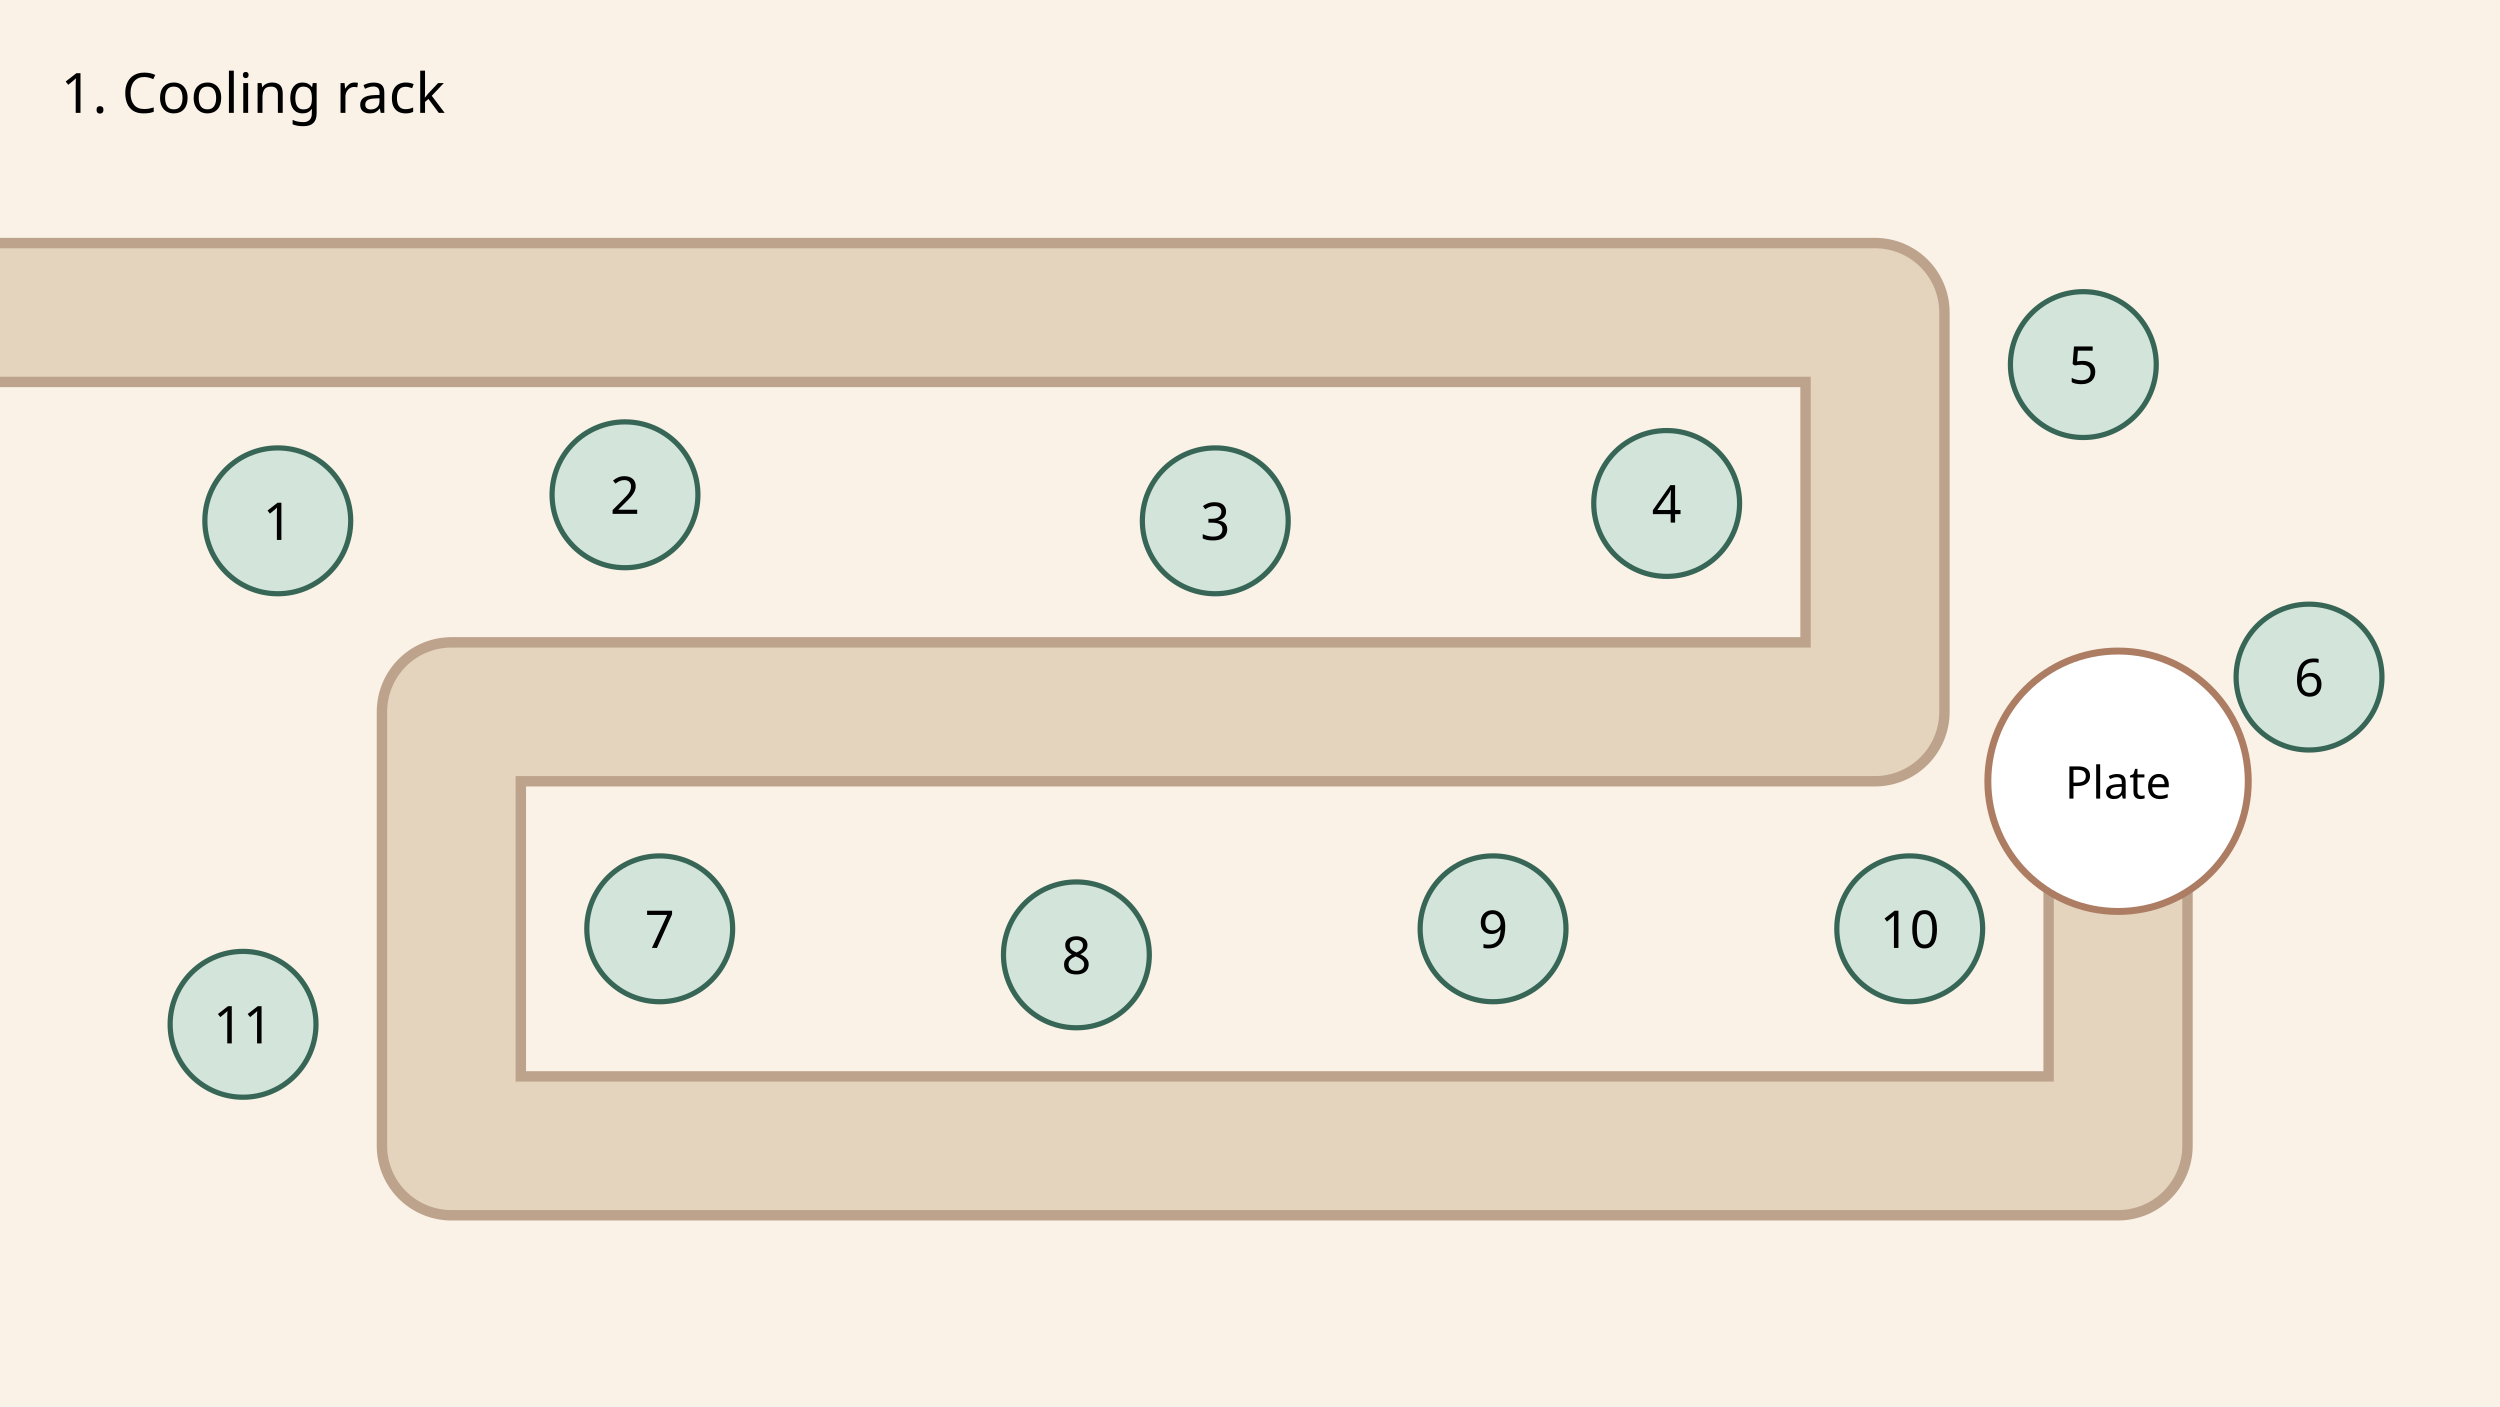
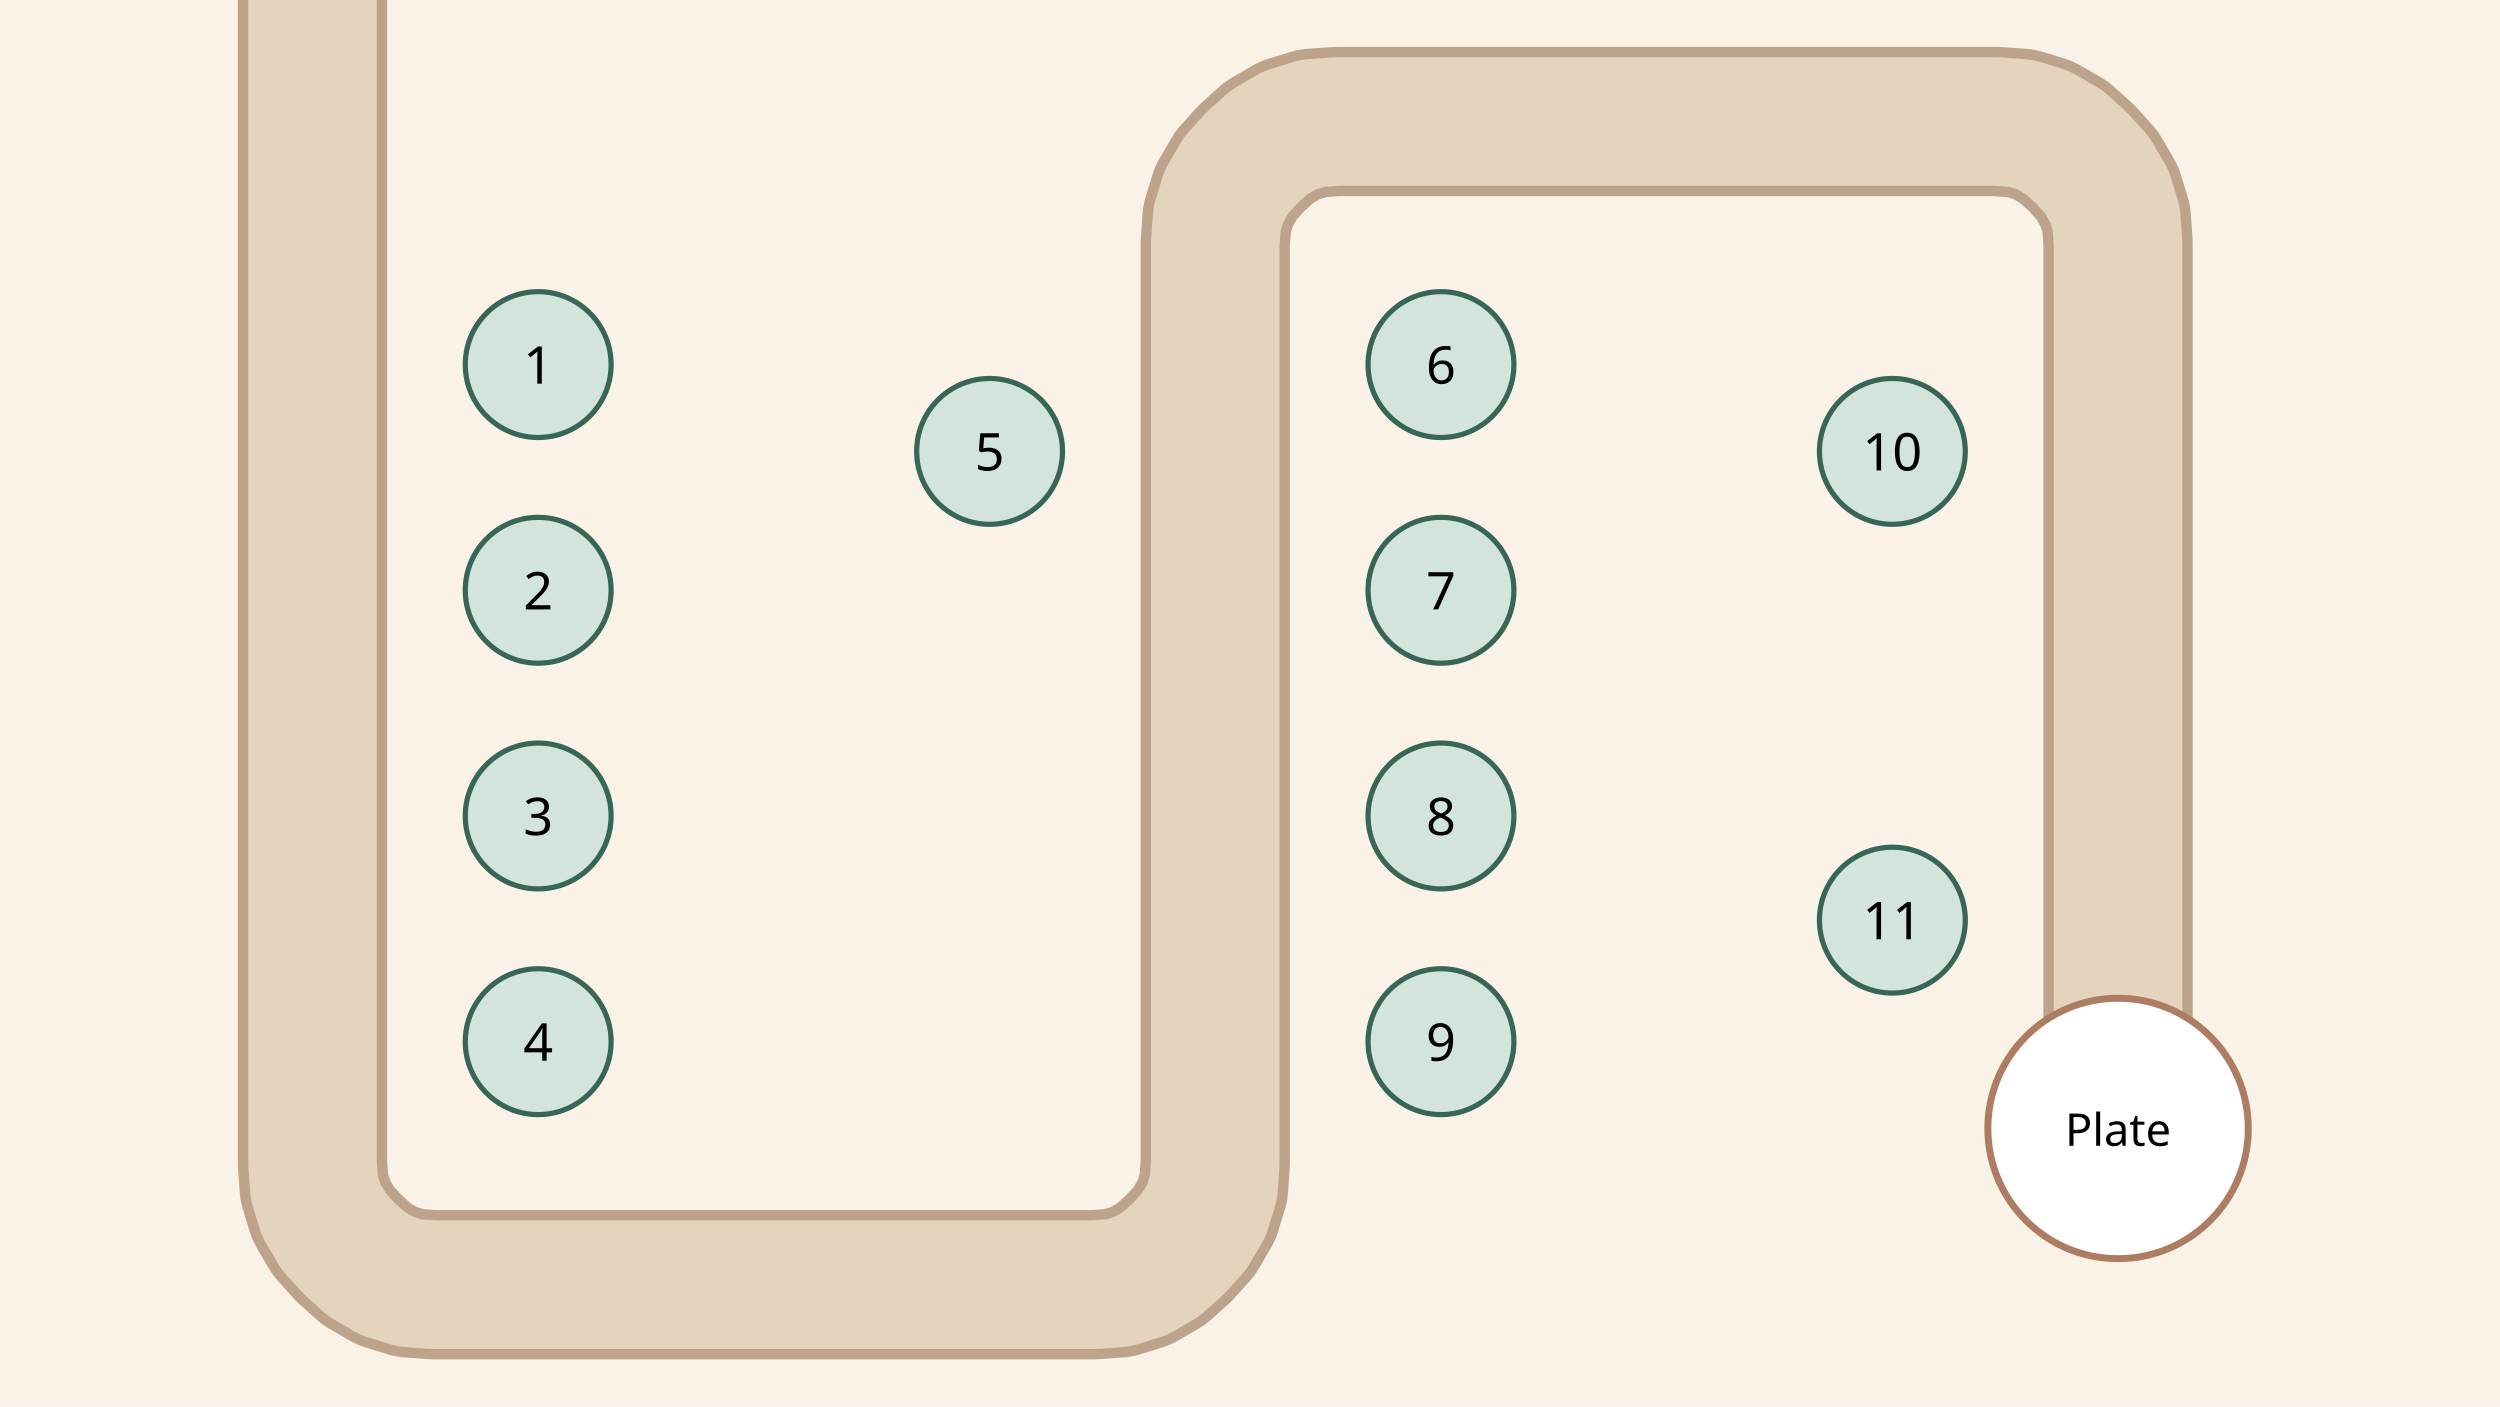
- <svg xmlns="http://www.w3.org/2000/svg" viewBox="0 0 1440 810" role="img" aria-label="Cooling rack: path and numbered tower slots">
+ <svg xmlns="http://www.w3.org/2000/svg" viewBox="0 0 1440 810" role="img" aria-label="Cooling rack: 3 vertical runs and numbered tower slots">
  <rect width="1440" height="810" fill="#faf2e6" />
-   <text x="35" y="65" font-family="sans-serif" font-size="32">1. Cooling rack</text>
-   <polyline points="0,180 1080,180 1080,410 260,410 260,660 1220,660 1220,410" fill="none" stroke="#bda38c" stroke-width="86" stroke-linejoin="round" />
-   <polyline points="0,180 1080,180 1080,410 260,410 260,660 1220,660 1220,410" fill="none" stroke="#e4d4be" stroke-width="74" stroke-linejoin="round" />
-   <circle cx="1220.0" cy="450.0" r="75" fill="#fff" stroke="#ac7c63" stroke-width="4" />
-   <text x="1220.0" y="460.0" text-anchor="middle" font-family="sans-serif" font-size="26">Plate</text>
-   <circle cx="160" cy="300" r="42" fill="#d3e5da" stroke="#376657" stroke-width="3" />
-   <text x="160" y="311" text-anchor="middle" font-family="sans-serif" font-size="30">1</text>
-   <circle cx="360" cy="285" r="42" fill="#d3e5da" stroke="#376657" stroke-width="3" />
-   <text x="360" y="296" text-anchor="middle" font-family="sans-serif" font-size="30">2</text>
-   <circle cx="700" cy="300" r="42" fill="#d3e5da" stroke="#376657" stroke-width="3" />
-   <text x="700" y="311" text-anchor="middle" font-family="sans-serif" font-size="30">3</text>
-   <circle cx="960" cy="290" r="42" fill="#d3e5da" stroke="#376657" stroke-width="3" />
-   <text x="960" y="301" text-anchor="middle" font-family="sans-serif" font-size="30">4</text>
-   <circle cx="1200" cy="210" r="42" fill="#d3e5da" stroke="#376657" stroke-width="3" />
-   <text x="1200" y="221" text-anchor="middle" font-family="sans-serif" font-size="30">5</text>
-   <circle cx="1330" cy="390" r="42" fill="#d3e5da" stroke="#376657" stroke-width="3" />
-   <text x="1330" y="401" text-anchor="middle" font-family="sans-serif" font-size="30">6</text>
-   <circle cx="380" cy="535" r="42" fill="#d3e5da" stroke="#376657" stroke-width="3" />
-   <text x="380" y="546" text-anchor="middle" font-family="sans-serif" font-size="30">7</text>
-   <circle cx="620" cy="550" r="42" fill="#d3e5da" stroke="#376657" stroke-width="3" />
-   <text x="620" y="561" text-anchor="middle" font-family="sans-serif" font-size="30">8</text>
-   <circle cx="860" cy="535" r="42" fill="#d3e5da" stroke="#376657" stroke-width="3" />
-   <text x="860" y="546" text-anchor="middle" font-family="sans-serif" font-size="30">9</text>
-   <circle cx="1100" cy="535" r="42" fill="#d3e5da" stroke="#376657" stroke-width="3" />
-   <text x="1100" y="546" text-anchor="middle" font-family="sans-serif" font-size="30">10</text>
-   <circle cx="140" cy="590" r="42" fill="#d3e5da" stroke="#376657" stroke-width="3" />
-   <text x="140" y="601" text-anchor="middle" font-family="sans-serif" font-size="30">11</text>
+   <polyline points="180,0 180,670 181,684 185,697 192,709 201,719 211,728 223,735 236,739 250,740 630,740 644,739 657,735 669,728 679,719 688,709 695,697 699,684 700,670 700,140 701,126 705,113 712,101 721,91 731,82 743,75 756,71 770,70 1150,70 1164,71 1177,75 1189,82 1199,91 1208,101 1215,113 1219,126 1220,140 1220,690" fill="none" stroke="#bda38c" stroke-width="86" stroke-linejoin="round" />
+   <polyline points="180,0 180,670 181,684 185,697 192,709 201,719 211,728 223,735 236,739 250,740 630,740 644,739 657,735 669,728 679,719 688,709 695,697 699,684 700,670 700,140 701,126 705,113 712,101 721,91 731,82 743,75 756,71 770,70 1150,70 1164,71 1177,75 1189,82 1199,91 1208,101 1215,113 1219,126 1220,140 1220,690" fill="none" stroke="#e4d4be" stroke-width="74" stroke-linejoin="round" />
+   <circle cx="1220" cy="650" r="75" fill="#fff" stroke="#ac7c63" stroke-width="4" />
+   <text x="1220" y="660" text-anchor="middle" font-family="sans-serif" font-size="26">Plate</text>
+   <circle cx="310" cy="210" r="42" fill="#d3e5da" stroke="#376657" stroke-width="3" />
+   <text x="310" y="221" text-anchor="middle" font-family="sans-serif" font-size="30">1</text>
+   <circle cx="310" cy="340" r="42" fill="#d3e5da" stroke="#376657" stroke-width="3" />
+   <text x="310" y="351" text-anchor="middle" font-family="sans-serif" font-size="30">2</text>
+   <circle cx="310" cy="470" r="42" fill="#d3e5da" stroke="#376657" stroke-width="3" />
+   <text x="310" y="481" text-anchor="middle" font-family="sans-serif" font-size="30">3</text>
+   <circle cx="310" cy="600" r="42" fill="#d3e5da" stroke="#376657" stroke-width="3" />
+   <text x="310" y="611" text-anchor="middle" font-family="sans-serif" font-size="30">4</text>
+   <circle cx="570" cy="260" r="42" fill="#d3e5da" stroke="#376657" stroke-width="3" />
+   <text x="570" y="271" text-anchor="middle" font-family="sans-serif" font-size="30">5</text>
+   <circle cx="830" cy="210" r="42" fill="#d3e5da" stroke="#376657" stroke-width="3" />
+   <text x="830" y="221" text-anchor="middle" font-family="sans-serif" font-size="30">6</text>
+   <circle cx="830" cy="340" r="42" fill="#d3e5da" stroke="#376657" stroke-width="3" />
+   <text x="830" y="351" text-anchor="middle" font-family="sans-serif" font-size="30">7</text>
+   <circle cx="830" cy="470" r="42" fill="#d3e5da" stroke="#376657" stroke-width="3" />
+   <text x="830" y="481" text-anchor="middle" font-family="sans-serif" font-size="30">8</text>
+   <circle cx="830" cy="600" r="42" fill="#d3e5da" stroke="#376657" stroke-width="3" />
+   <text x="830" y="611" text-anchor="middle" font-family="sans-serif" font-size="30">9</text>
+   <circle cx="1090" cy="260" r="42" fill="#d3e5da" stroke="#376657" stroke-width="3" />
+   <text x="1090" y="271" text-anchor="middle" font-family="sans-serif" font-size="30">10</text>
+   <circle cx="1090" cy="530" r="42" fill="#d3e5da" stroke="#376657" stroke-width="3" />
+   <text x="1090" y="541" text-anchor="middle" font-family="sans-serif" font-size="30">11</text>
</svg>
